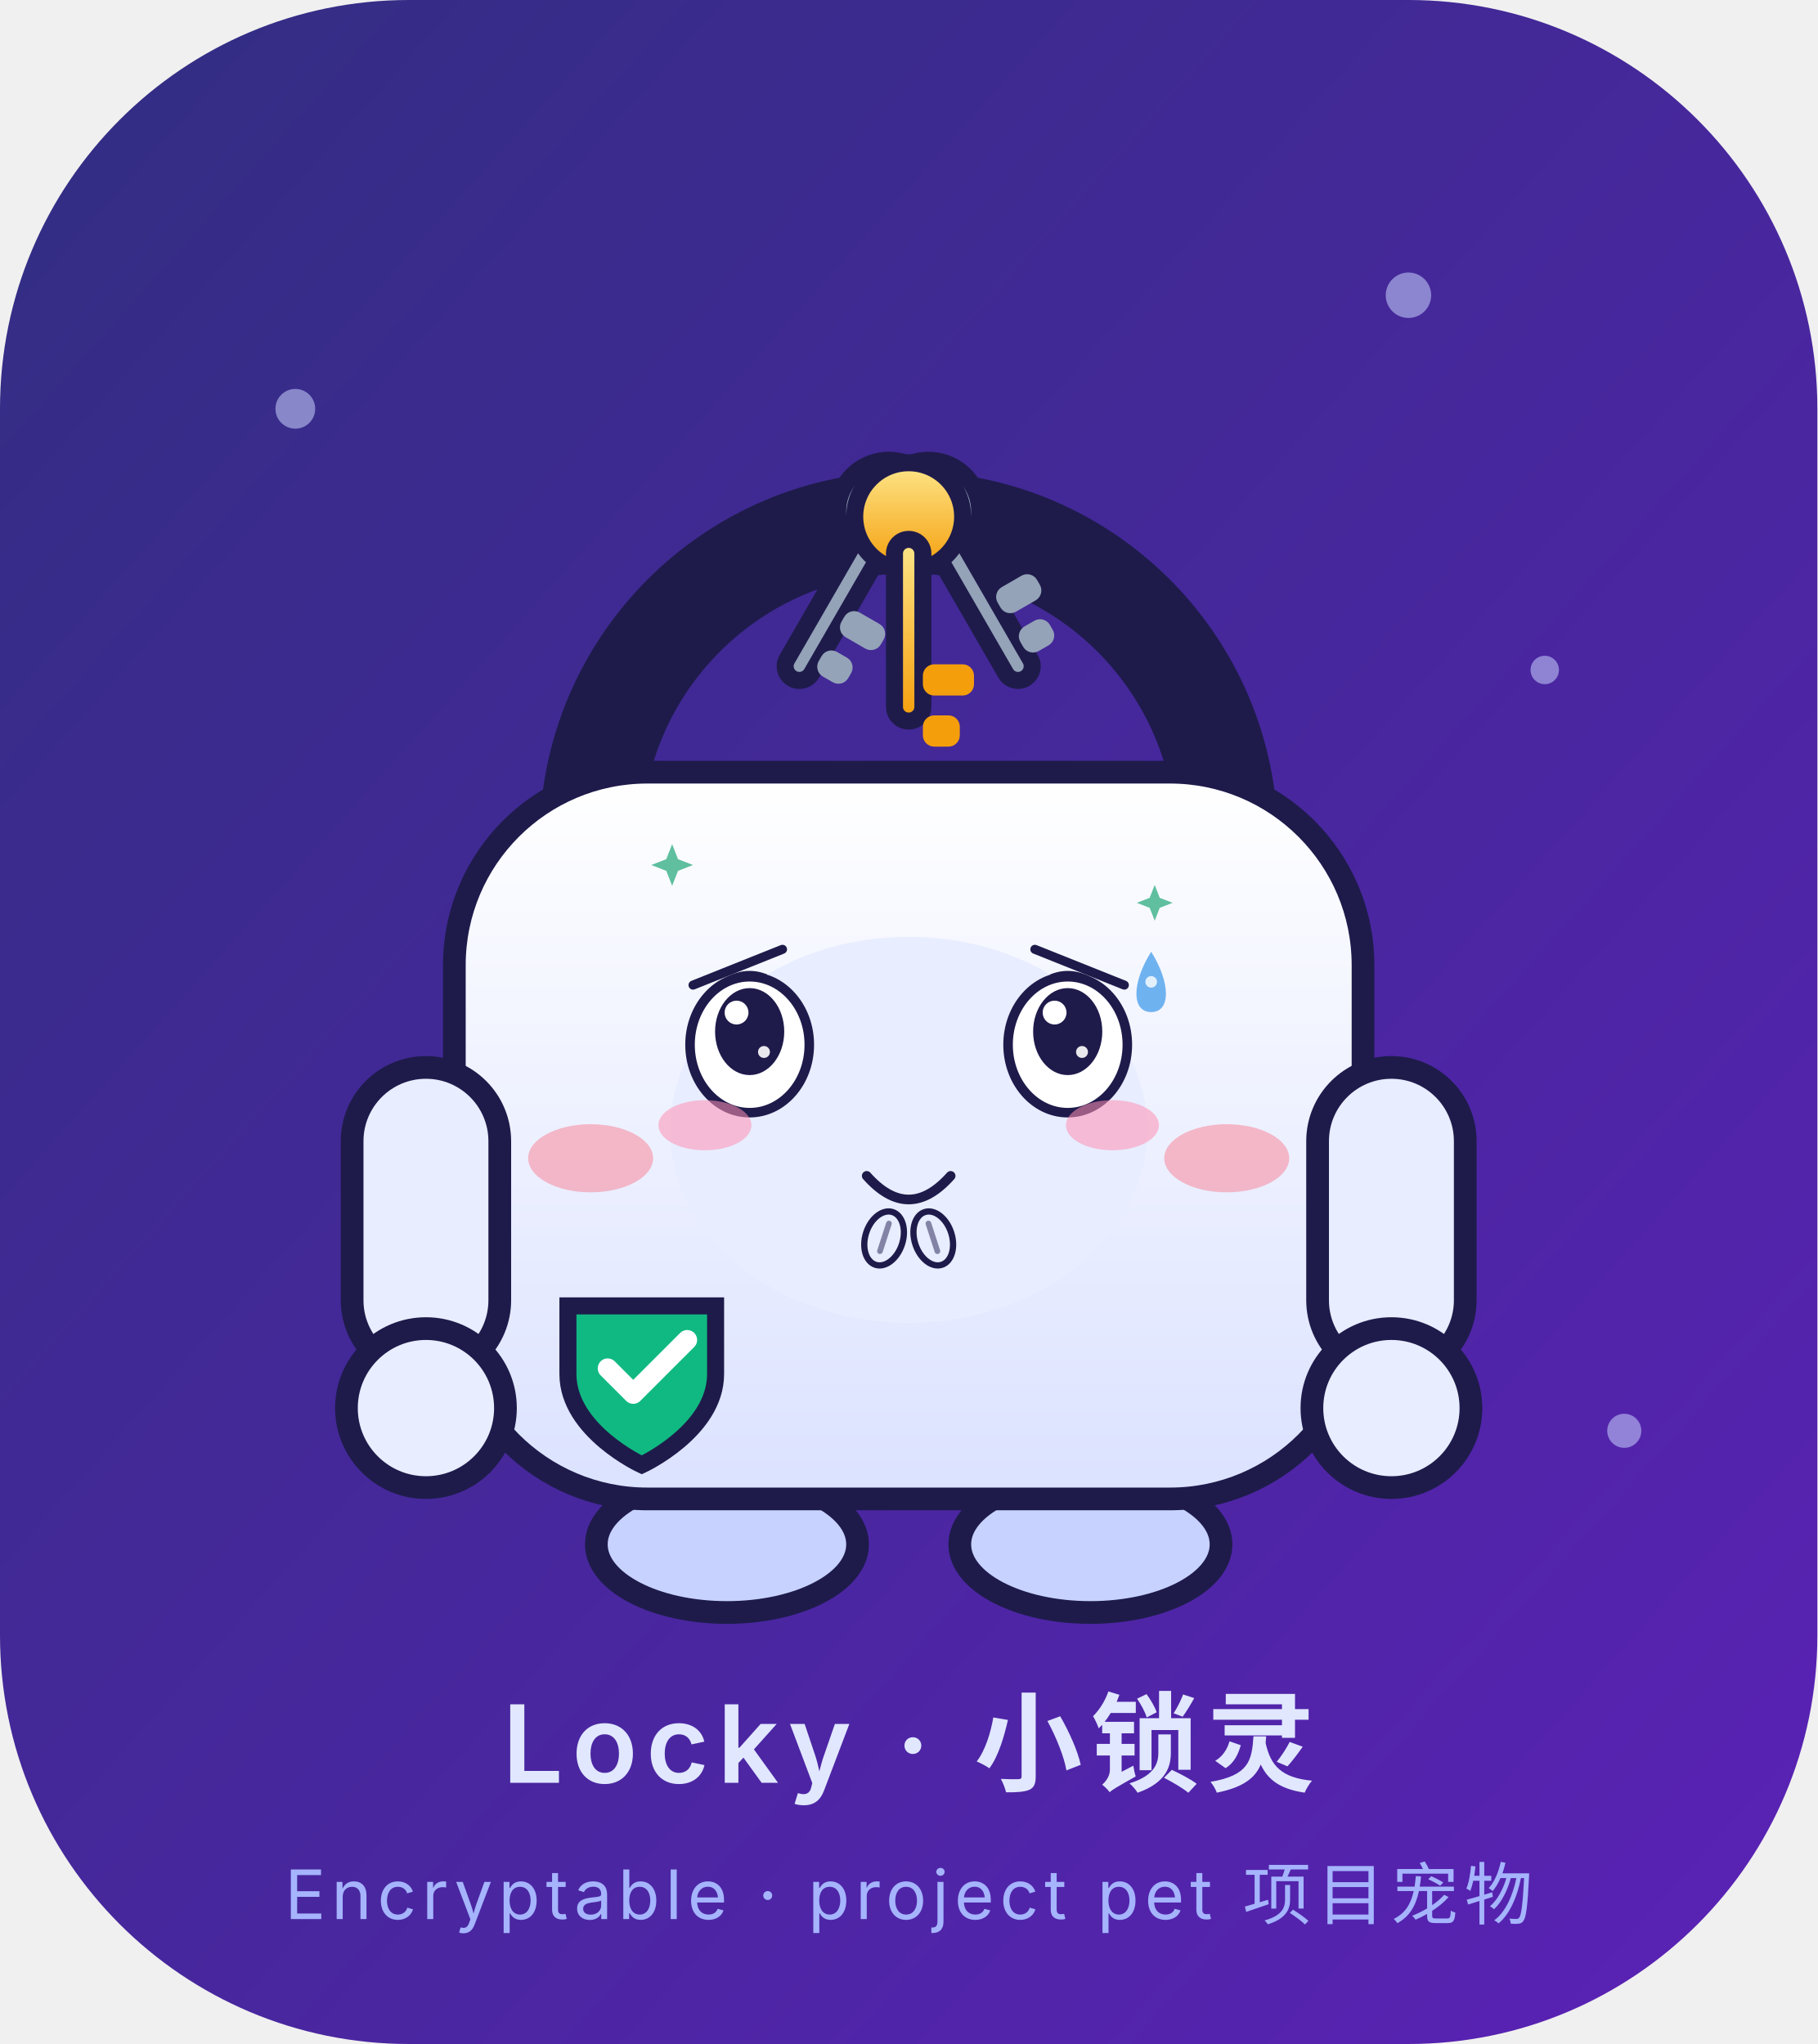
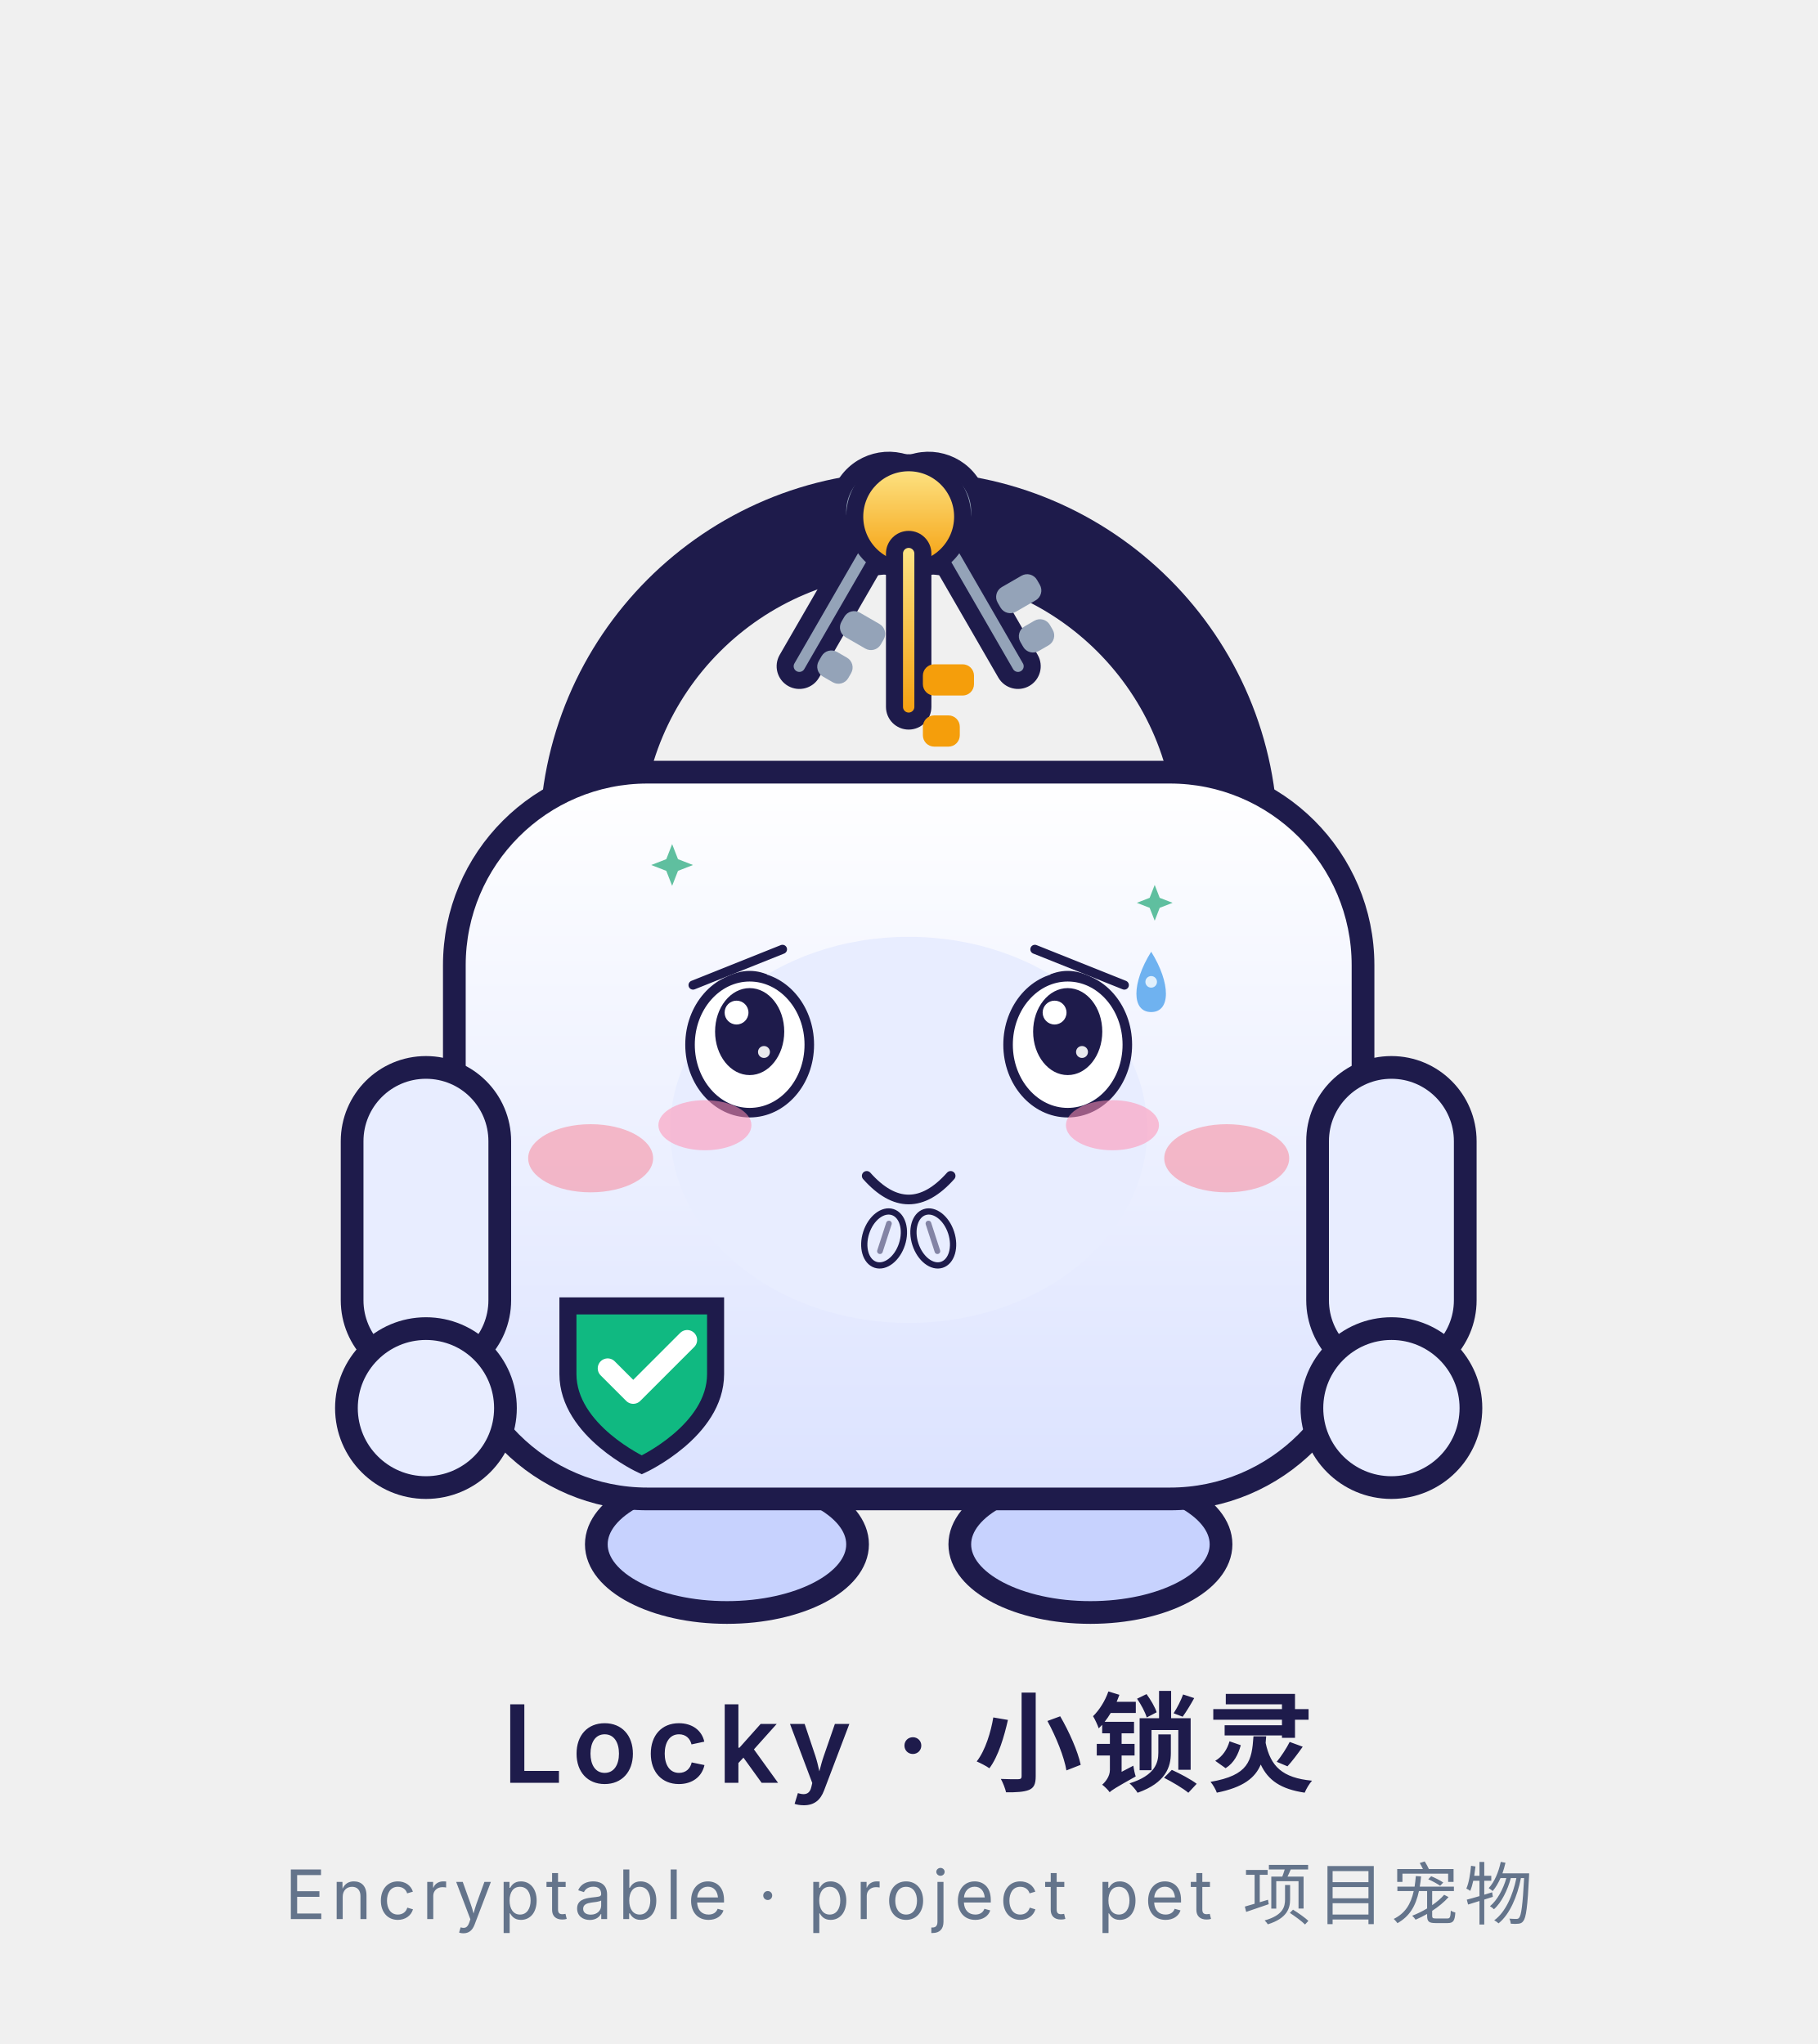
<svg xmlns="http://www.w3.org/2000/svg" viewBox="0 0 320 360" width="320" height="360" role="img" aria-label="Locky · 讨好 Pleasing">
  <style>
.ex-motion { animation: ex-nod 1.7s ease-in-out infinite; transform-box: fill-box; transform-origin: 50% 50%; }
.ex-anim-tear { animation: ex-tear 1.8s ease-in infinite; transform-box: fill-box; transform-origin: center; }
.ex-anim-sweat { animation: ex-tear 1.5s ease-in infinite; transform-box: fill-box; transform-origin: center; }
.ex-anim-heart { animation: ex-heart 2.2s ease-out infinite; transform-box: fill-box; transform-origin: center; }
.ex-anim-spark { animation: ex-spark 1.9s ease-in-out infinite; transform-box: fill-box; transform-origin: center; }
.ex-anim-rain { animation: ex-rain 1.4s linear infinite; transform-box: fill-box; transform-origin: center; }
.ex-anim-confetti { animation: ex-confetti 2.4s linear infinite; transform-box: fill-box; transform-origin: center; }
.ex-anim-pulse { animation: ex-pulse 1.6s ease-in-out infinite; transform-box: fill-box; transform-origin: center; }
.ex-anim-knock { animation: ex-knock 0.55s ease-in-out infinite; transform-box: fill-box; transform-origin: center; }
.ex-anim-knockline { animation: ex-knockline 0.55s ease-out infinite; transform-box: fill-box; transform-origin: center; }
.ex-anim-palm { animation: ex-palm 0.9s ease-in-out infinite; transform-box: fill-box; transform-origin: center; }
.ex-anim-steam { animation: ex-steam 1.8s ease-out infinite; transform-box: fill-box; transform-origin: center; }
.ex-anim-shock { animation: ex-shock 0.5s ease-in-out infinite; transform-box: fill-box; transform-origin: center; }
.ex-anim-please { animation: ex-please 1.4s ease-in-out infinite; transform-box: fill-box; transform-origin: center; }
.ex-anim-drift { animation: ex-drift 4.5s ease-in-out infinite; transform-box: fill-box; transform-origin: center; }
@keyframes ex-nod { 0%,100% { transform: translateY(0); } 50% { transform: translateY(3.36px); } }
@keyframes ex-tear { 0% { transform: translateY(0); opacity: 0; } 18% { opacity: 1; } 100% { transform: translateY(11.55px); opacity: 0; } }
@keyframes ex-heart { 0% { transform: translateY(0) scale(.65); opacity: 0; } 20% { opacity: 1; } 100% { transform: translateY(-18.9px) scale(1.15); opacity: 0; } }
@keyframes ex-spark { 0%,100% { transform: scale(.6) rotate(0deg); opacity: .3; } 50% { transform: scale(1.15) rotate(25deg); opacity: 1; } }
@keyframes ex-rain { 0% { transform: translateY(0); opacity: 0; } 20% { opacity: 1; } 100% { transform: translateY(12.6px); opacity: 0; } }
@keyframes ex-confetti { 0% { transform: translateY(-4px) rotate(0deg); opacity: 1; } 100% { transform: translateY(16.8px) rotate(200deg); opacity: 0; } }
@keyframes ex-pulse { 0%,100% { transform: scale(1); opacity: .35; } 50% { transform: scale(1.18); opacity: .7; } }
@keyframes ex-knock { 0%,100% { transform: translateX(4.73px); } 35% { transform: translateX(0); } }
@keyframes ex-knockline { 0%,100% { transform: scaleX(.6); opacity: .35; } 35% { transform: scaleX(1); opacity: 1; } }
@keyframes ex-palm { 0%,100% { transform: translateY(0) rotate(0deg); } 50% { transform: translateY(-1.26px) rotate(-4deg); } }
@keyframes ex-steam { 0% { transform: translateY(0); opacity: .7; } 100% { transform: translateY(-9.45px); opacity: 0; } }
@keyframes ex-shock { 0%,100% { transform: scaleX(.7); opacity: .4; } 50% { transform: scaleX(1.25); opacity: 1; } }
@keyframes ex-please { 0%,100% { transform: translateY(0); } 50% { transform: translateY(-1.89px); } }
@keyframes ex-drift { 0%,100% { transform: translateY(0); } 50% { transform: translateY(-2.1px); } }
@media (prefers-reduced-motion: reduce) {
  .ex-motion, [class*="ex-anim-"] { animation: none !important; }
}
</style>
  <g class="ex-motion ex-pleasing">
    <g class="ex-base">
      <defs>
-         <linearGradient id="bg" x1="0" y1="0" x2="1" y2="1">
-           <stop offset="0" stop-color="#312E81" />
-           <stop offset="1" stop-color="#5B21B6" />
-         </linearGradient>
        <linearGradient id="body" x1="0" y1="0" x2="0" y2="1">
          <stop offset="0" stop-color="#FFFFFF" />
          <stop offset="1" stop-color="#DBE2FF" />
        </linearGradient>
        <linearGradient id="keyGold" x1="0" y1="0" x2="0" y2="1">
          <stop offset="0" stop-color="#FDE68A" />
          <stop offset="1" stop-color="#F59E0B" />
        </linearGradient>
      </defs>
-       <rect width="320" height="360" rx="72" fill="url(#bg)" />
-       <g opacity="0.55" fill="#C7D2FE">
-         <circle cx="52" cy="72" r="3.5" />
-         <circle cx="272" cy="118" r="2.5" />
-         <circle cx="248" cy="52" r="4" />
-         <circle cx="70" cy="228" r="2.5" />
-         <circle cx="286" cy="252" r="3" />
-       </g>
      <g transform="translate(0,-10)">
        <ellipse cx="128" cy="282" rx="23" ry="12" fill="#C7D2FE" stroke="#1E1B4B" stroke-width="4" />
        <ellipse cx="192" cy="282" rx="23" ry="12" fill="#C7D2FE" stroke="#1E1B4B" stroke-width="4" />
        <path d="M104 158 A56 56 0 0 1 216 158" fill="none" stroke="#1E1B4B" stroke-width="18" stroke-linecap="round" />
        <g transform="rotate(-30 160 94)">
          <circle cx="160" cy="101" r="9" fill="#94A3B8" stroke="#1E1B4B" stroke-width="3" />
          <rect x="157.5" y="105" width="5" height="30" rx="2.5" fill="#94A3B8" stroke="#1E1B4B" stroke-width="3" />
          <rect x="162.5" y="119" width="8" height="5" rx="2" fill="#94A3B8" />
          <rect x="162.5" y="127" width="6" height="5" rx="2" fill="#94A3B8" />
        </g>
        <g transform="rotate(30 160 94)">
          <circle cx="160" cy="101" r="9" fill="#94A3B8" stroke="#1E1B4B" stroke-width="3" />
          <rect x="157.5" y="105" width="5" height="30" rx="2.5" fill="#94A3B8" stroke="#1E1B4B" stroke-width="3" />
          <rect x="162.5" y="119" width="8" height="5" rx="2" fill="#94A3B8" />
          <rect x="162.5" y="127" width="6" height="5" rx="2" fill="#94A3B8" />
        </g>
        <g>
          <circle cx="160" cy="101" r="9.5" fill="url(#keyGold)" stroke="#1E1B4B" stroke-width="3" />
          <rect x="157.5" y="105" width="5" height="32" rx="2.5" fill="url(#keyGold)" stroke="#1E1B4B" stroke-width="3" />
          <rect x="162.5" y="127" width="9" height="5.5" rx="2" fill="#F59E0B" />
          <rect x="162.5" y="136" width="6.5" height="5.5" rx="2" fill="#F59E0B" />
        </g>
        <rect x="80" y="146" width="160" height="128" rx="34" fill="url(#body)" stroke="#1E1B4B" stroke-width="4" />
        <rect x="62" y="198" width="26" height="54" rx="13" fill="#E8EDFF" stroke="#1E1B4B" stroke-width="4" />
        <rect x="232" y="198" width="26" height="54" rx="13" fill="#E8EDFF" stroke="#1E1B4B" stroke-width="4" />
        <circle cx="75" cy="258" r="14" fill="#E8EDFF" stroke="#1E1B4B" stroke-width="4" />
        <circle cx="245" cy="258" r="14" fill="#E8EDFF" stroke="#1E1B4B" stroke-width="4" />
        <path d="M100 240 h26 v12 c0 10 -13 16 -13 16 s-13 -6 -13 -16 z" fill="#10B981" stroke="#1E1B4B" stroke-width="3" />
        <path d="M107 251 l4.5 4.5 l9.5 -9.5" fill="none" stroke="#FFFFFF" stroke-width="3.5" stroke-linecap="round" stroke-linejoin="round" />
        <ellipse cx="132" cy="194" rx="10" ry="13" fill="#1E1B4B" />
        <ellipse cx="188" cy="194" rx="10" ry="13" fill="#1E1B4B" />
        <circle cx="135.5" cy="189" r="3.2" fill="#FFFFFF" />
        <circle cx="184.5" cy="189" r="3.2" fill="#FFFFFF" />
        <ellipse cx="104" cy="214" rx="11" ry="6" fill="#FB7185" opacity="0.45" />
        <ellipse cx="216" cy="214" rx="11" ry="6" fill="#FB7185" opacity="0.45" />
        <circle cx="160" cy="214" r="10.5" fill="#1E1B4B" />
        <path d="M153.5 220 h13 l4 15 h-21 z" fill="#1E1B4B" />
      </g>
-       <text x="160" y="314" text-anchor="middle" font-family="ui-sans-serif,-apple-system,'Segoe UI','Noto Sans SC','Microsoft YaHei',sans-serif" font-size="19" font-weight="600" fill="#E0E7FF" letter-spacing="1.5">Locky · 小锁灵</text>
-       <text x="160" y="338" text-anchor="middle" font-family="ui-sans-serif,-apple-system,'Segoe UI','Noto Sans SC','Microsoft YaHei',sans-serif" font-size="12" fill="#A5B4FC" letter-spacing="1">Encryptable · project pet 项目宠物</text>
+       <text x="160" y="314" text-anchor="middle" font-family="ui-sans-serif,-apple-system,'Segoe UI','Noto Sans SC','Microsoft YaHei',sans-serif" font-size="19" font-weight="600" fill="#1E1B4B" letter-spacing="1.5">Locky · 小锁灵</text>
+       <text x="160" y="338" text-anchor="middle" font-family="ui-sans-serif,-apple-system,'Segoe UI','Noto Sans SC','Microsoft YaHei',sans-serif" font-size="12" fill="#64748B" letter-spacing="1">Encryptable · project pet 项目宠物</text>
    </g>
    <g class="ex-face">
      <ellipse cx="160" cy="199" rx="42" ry="34" fill="#E8EDFF" />
      <path d="M 122.03,173.5 L 137.78,167.2" stroke="#1E1B4B" stroke-width="1.6" stroke-linecap="round" />
      <path d="M 197.97,173.5 L 182.22,167.2" stroke="#1E1B4B" stroke-width="1.6" stroke-linecap="round" />
      <ellipse cx="132" cy="184" rx="10.5" ry="11.97" fill="#FFFFFF" stroke="#1E1B4B" stroke-width="1.68" />
      <ellipse cx="132" cy="181.69" rx="6.09" ry="7.66" fill="#1E1B4B" />
      <circle cx="129.69" cy="178.34" r="2.1" fill="#FFFFFF" />
      <circle cx="134.52" cy="185.28" r="1.05" fill="#FFFFFF" opacity=".9" />
      <ellipse cx="188" cy="184" rx="10.5" ry="11.97" fill="#FFFFFF" stroke="#1E1B4B" stroke-width="1.68" />
      <ellipse cx="188" cy="181.69" rx="6.09" ry="7.66" fill="#1E1B4B" />
      <circle cx="185.69" cy="178.34" r="2.1" fill="#FFFFFF" />
      <circle cx="190.52" cy="185.28" r="1.05" fill="#FFFFFF" opacity=".9" />
      <path d="M 152.61,207.1 Q 160,215.42 167.39,207.1" fill="none" stroke="#1E1B4B" stroke-width="1.7" stroke-linecap="round" />
      <ellipse cx="124.12" cy="198.18" rx="8.19" ry="4.41" fill="#FF8FB3" opacity="0.55" />
      <ellipse cx="195.88" cy="198.18" rx="8.19" ry="4.41" fill="#FF8FB3" opacity="0.55" />
      <g transform="translate(0 0)">
        <path class="ex-anim-sweat" style="animation-delay:0.2s" d="M 202.7,167.62 C 206.16,173.16 206.16,178.25 202.7,178.25 C 199.23,178.25 199.23,173.16 202.7,167.62 Z" fill="#6FB2F0" />
        <circle cx="202.7" cy="172.93" r="1.02" fill="#FFFFFF" opacity=".8" />
      </g>
      <path class="ex-anim-spark" style="animation-delay:0.3s" d="M 118.35,148.67 L 119.38,151.32 L 122.02,152.35 L 119.38,153.38 L 118.35,156.02 L 117.32,153.38 L 114.67,152.35 L 117.32,151.32 Z" fill="#5FBF9F" />
      <path class="ex-anim-spark" style="animation-delay:0.8s" d="M 203.32,155.86 L 204.2,158.13 L 206.47,159.01 L 204.2,159.89 L 203.32,162.16 L 202.43,159.89 L 200.17,159.01 L 202.43,158.13 Z" fill="#5FBF9F" />
      <g transform="translate(155.67 218.12) rotate(18)">
        <g class="ex-anim-please">
          <ellipse rx="3.31" ry="4.88" fill="#E8EDFF" stroke="#1E1B4B" stroke-width="1.1" />
          <path d="M 0,-2.76 L 0,2.36" stroke="#1E1B4B" stroke-width="1" stroke-linecap="round" opacity=".5" />
        </g>
      </g>
      <g transform="translate(164.33 218.12) rotate(-18)">
        <g class="ex-anim-please">
          <ellipse rx="3.31" ry="4.88" fill="#E8EDFF" stroke="#1E1B4B" stroke-width="1.1" />
          <path d="M 0,-2.76 L 0,2.36" stroke="#1E1B4B" stroke-width="1" stroke-linecap="round" opacity=".5" />
        </g>
      </g>
    </g>
  </g>
</svg>
